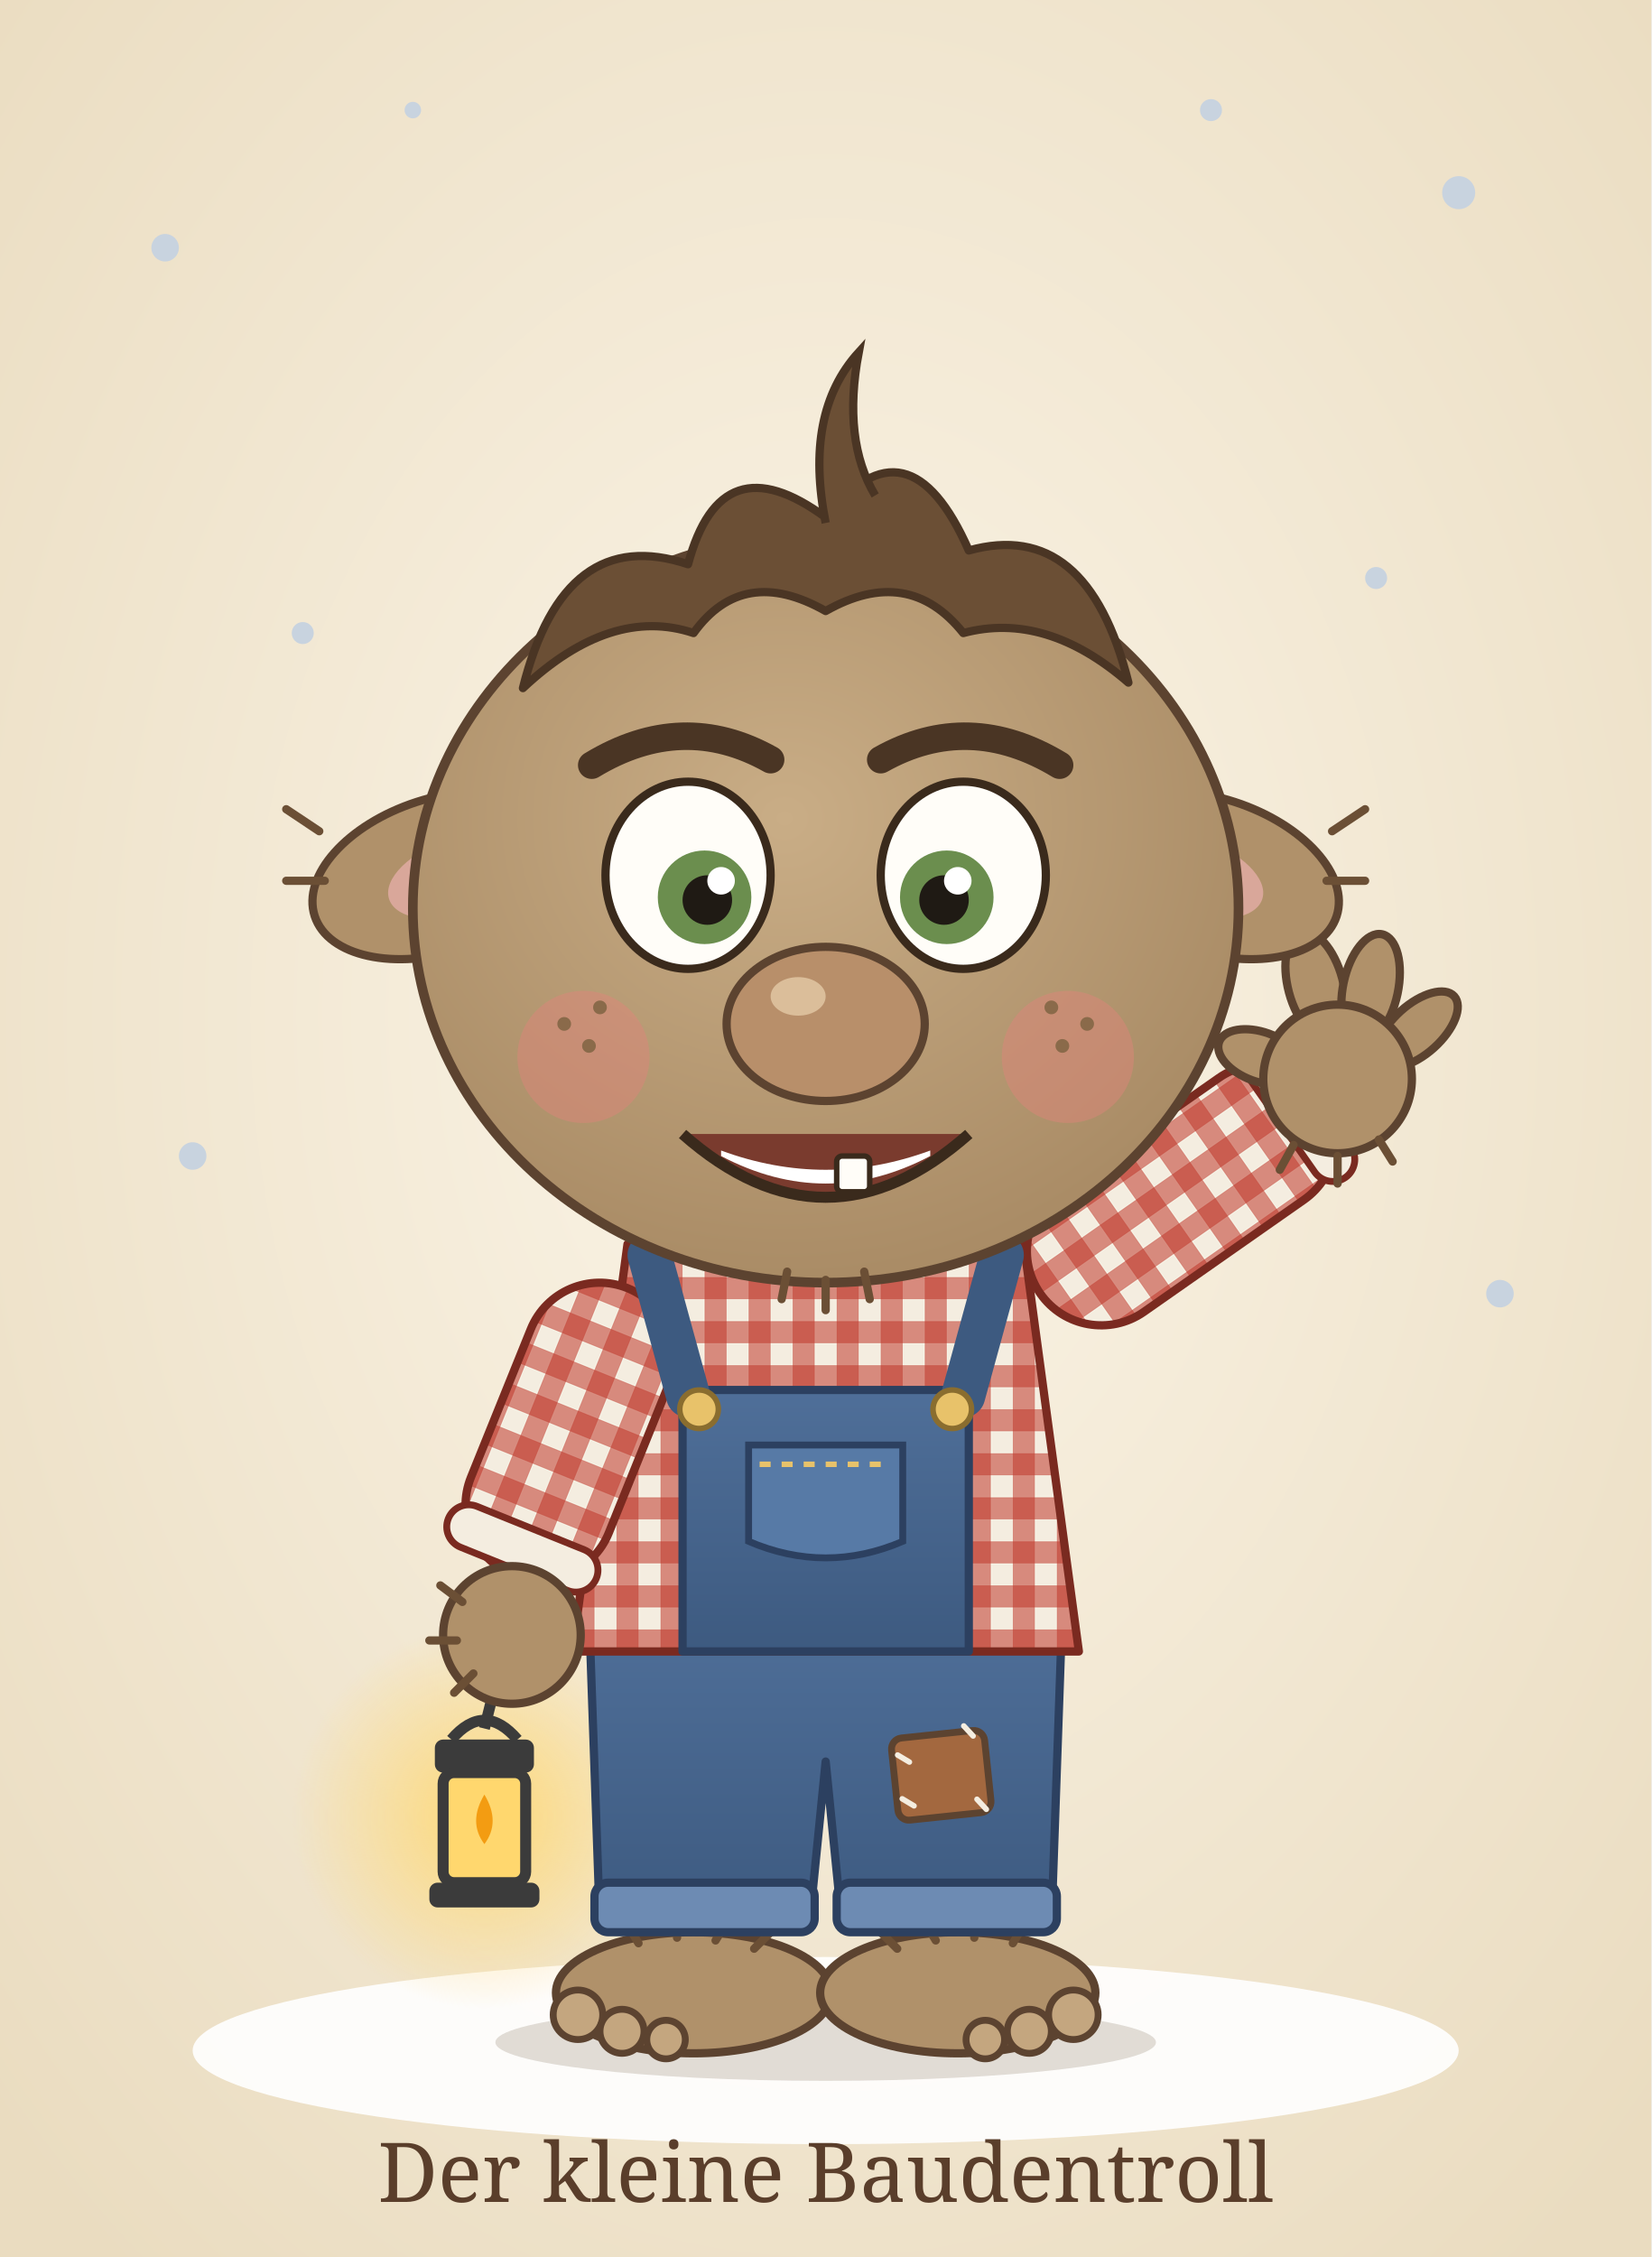
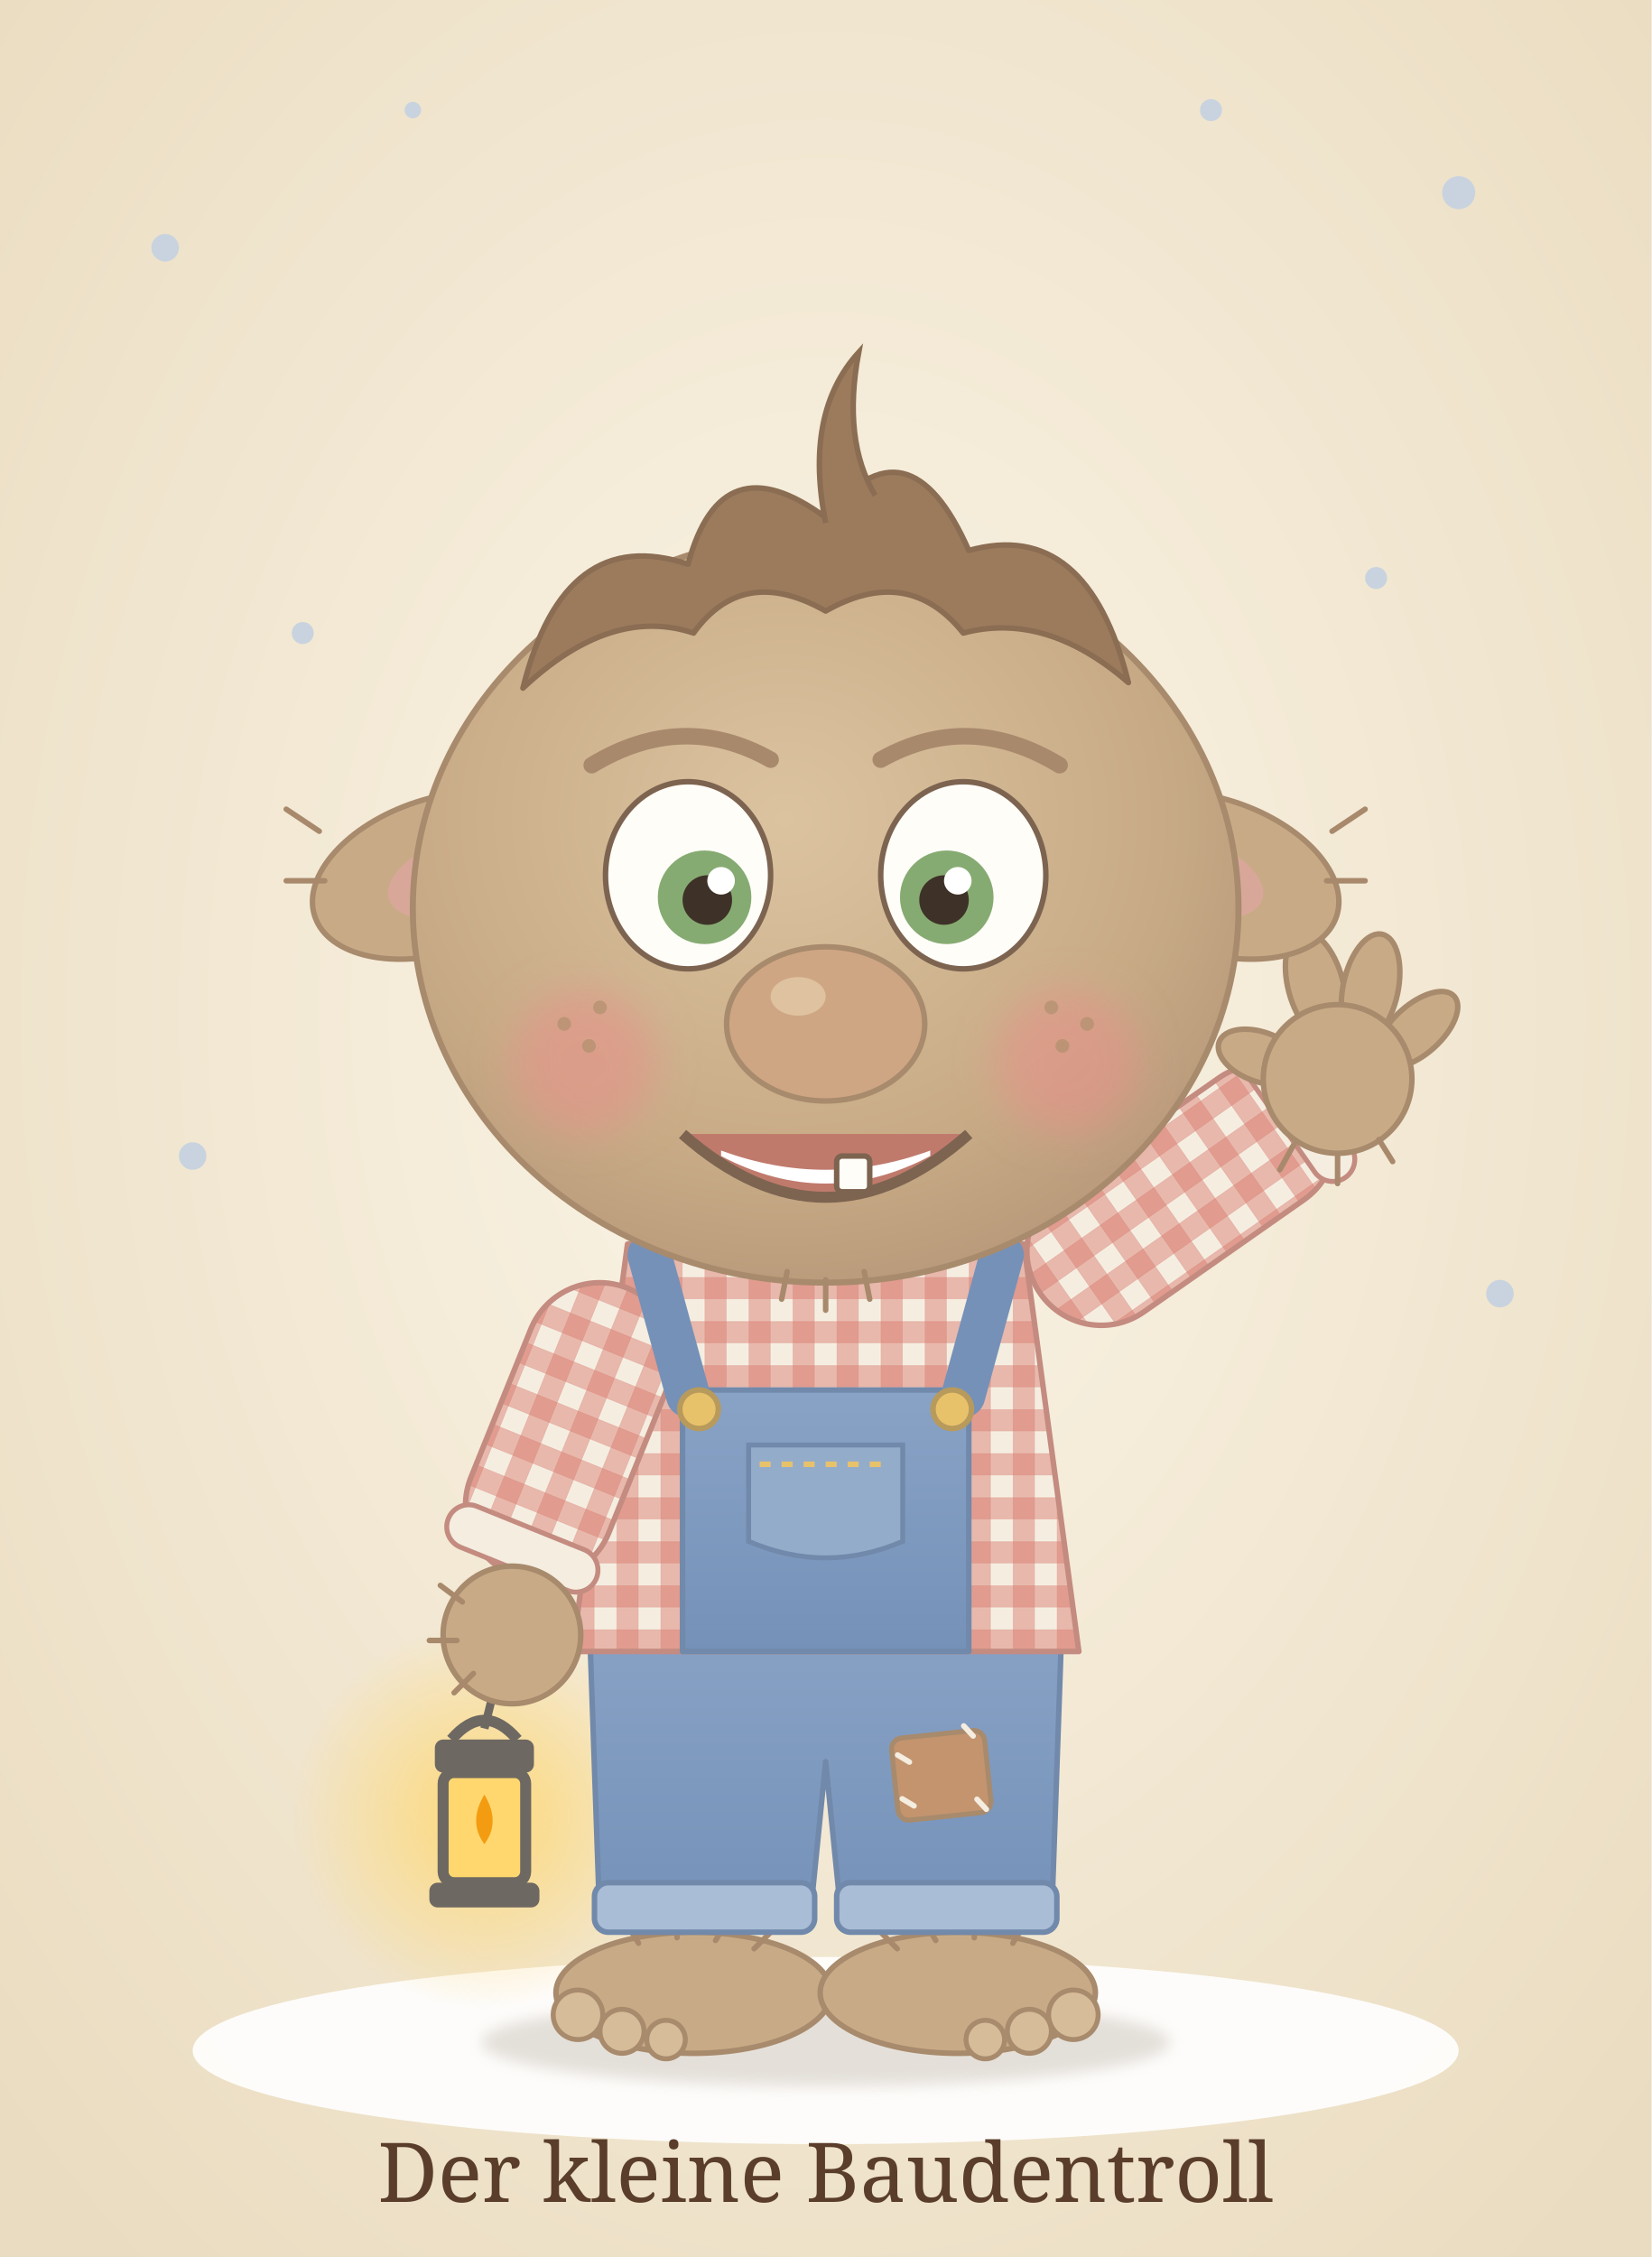
<svg xmlns="http://www.w3.org/2000/svg" viewBox="0 0 600 820" width="600" height="820">
  <defs>
    <pattern id="karo" width="16" height="16" patternUnits="userSpaceOnUse">
      <rect width="16" height="16" fill="#f4ede0" />
-       <rect width="8" height="16" fill="#c0392b" opacity=".55" />
-       <rect width="16" height="8" fill="#c0392b" opacity=".55" />
+       <rect width="8" height="16" fill="#d9786c" opacity=".45" />
+       <rect width="16" height="8" fill="#d9786c" opacity=".45" />
    </pattern>
    <radialGradient id="papier" cx="50%" cy="45%" r="70%">
      <stop offset="0" stop-color="#fbf5e8" />
      <stop offset="1" stop-color="#eadcc0" />
    </radialGradient>
    <radialGradient id="kopf" cx="45%" cy="38%" r="65%">
-       <stop offset="0" stop-color="#c9ad86" />
-       <stop offset="1" stop-color="#a88a64" />
+       <stop offset="0" stop-color="#dcc3a0" />
+       <stop offset=".7" stop-color="#c8ab86" />
+       <stop offset="1" stop-color="#b8997a" />
    </radialGradient>
    <radialGradient id="licht" cx="50%" cy="50%" r="50%">
      <stop offset="0" stop-color="#ffd76e" stop-opacity=".9" />
      <stop offset="1" stop-color="#ffd76e" stop-opacity="0" />
    </radialGradient>
    <linearGradient id="jeans" x1="0" y1="0" x2="0" y2="1">
-       <stop offset="0" stop-color="#4f6f99" />
-       <stop offset="1" stop-color="#3d5a80" />
+       <stop offset="0" stop-color="#89a3c6" />
+       <stop offset="1" stop-color="#7591b8" />
    </linearGradient>
+     <filter id="weich" x="-50%" y="-50%" width="200%" height="200%">
+       <feGaussianBlur stdDeviation="7" />
+     </filter>
+     <filter id="schatten" x="-20%" y="-20%" width="140%" height="140%">
+       <feGaussianBlur stdDeviation="2.5" />
+     </filter>
  </defs>
  <rect width="600" height="820" fill="url(#papier)" />
  <g fill="#c8d3df">
    <circle cx="60" cy="90" r="5" />
    <circle cx="530" cy="70" r="6" />
    <circle cx="110" cy="230" r="4" />
    <circle cx="500" cy="210" r="4" />
    <circle cx="70" cy="420" r="5" />
    <circle cx="545" cy="470" r="5" />
    <circle cx="150" cy="40" r="3" />
    <circle cx="440" cy="40" r="4" />
  </g>
  <ellipse cx="300" cy="745" rx="230" ry="34" fill="#ffffff" opacity=".9" />
-   <ellipse cx="300" cy="742" rx="120" ry="14" fill="#8a7a66" opacity=".25" />
+   <ellipse cx="300" cy="742" rx="125" ry="16" fill="#8a7a66" opacity=".22" filter="url(#schatten)" />
  <circle cx="176" cy="660" r="70" fill="url(#licht)" />
-   <g stroke="#5c4330" stroke-width="3" stroke-linecap="round">
-     <ellipse cx="252" cy="724" rx="50" ry="22" fill="#b0916a" />
-     <ellipse cx="348" cy="724" rx="50" ry="22" fill="#b0916a" />
+   <g stroke="#a88a6c" stroke-width="2" stroke-linecap="round">
+     <ellipse cx="252" cy="724" rx="50" ry="22" fill="#c8ab86" />
+     <ellipse cx="348" cy="724" rx="50" ry="22" fill="#c8ab86" />
  </g>
-   <g fill="#c4a67f" stroke="#5c4330" stroke-width="2.5">
+   <g fill="#d6bc98" stroke="#a88a6c" stroke-width="1.8">
    <circle cx="210" cy="732" r="9" />
    <circle cx="226" cy="738" r="8" />
    <circle cx="242" cy="741" r="7" />
    <circle cx="390" cy="732" r="9" />
    <circle cx="374" cy="738" r="8" />
    <circle cx="358" cy="741" r="7" />
  </g>
-   <g stroke="#6b4f35" stroke-width="3" stroke-linecap="round" fill="none">
+   <g stroke="#a8896c" stroke-width="2" stroke-linecap="round" fill="none">
    <path d="M232 706 l-6 -10 M246 704 l0 -12 M260 705 l6 -10 M274 708 l8 -8" />
    <path d="M326 708 l-8 -8 M340 705 l-6 -10 M354 704 l0 -12 M368 706 l6 -10" />
  </g>
-   <path d="M214 585 H386 L382 700 H306 L300 640 L294 700 H218 Z" fill="url(#jeans)" stroke="#2c4060" stroke-width="3" stroke-linejoin="round" />
-   <rect x="216" y="684" width="80" height="18" rx="5" fill="#6d8bb3" stroke="#2c4060" stroke-width="3" />
-   <rect x="304" y="684" width="80" height="18" rx="5" fill="#6d8bb3" stroke="#2c4060" stroke-width="3" />
-   <rect x="325" y="630" width="34" height="30" rx="4" fill="#a3683f" stroke="#5c4330" stroke-width="2.5" transform="rotate(-6 342 645)" />
+   <path d="M214 585 H386 L382 700 H306 L300 640 L294 700 H218 Z" fill="url(#jeans)" stroke="#7189ab" stroke-width="2" stroke-linejoin="round" />
+   <rect x="216" y="684" width="80" height="18" rx="5" fill="#a9bdd6" stroke="#7189ab" stroke-width="2" />
+   <rect x="304" y="684" width="80" height="18" rx="5" fill="#a9bdd6" stroke="#7189ab" stroke-width="2" />
+   <rect x="325" y="630" width="34" height="30" rx="4" fill="#c3946e" stroke="#a88a6c" stroke-width="1.8" transform="rotate(-6 342 645)" />
  <path d="M327 636 l4 3 M327 652 l4 3 M352 628 l3 4 M354 655 l3 4" stroke="#f4ede0" stroke-width="2" stroke-linecap="round" transform="rotate(-6 342 645)" />
-   <path d="M228 452 Q300 440 372 452 L392 600 H208 Z" fill="url(#karo)" stroke="#7a2a20" stroke-width="3" stroke-linejoin="round" />
+   <path d="M228 452 Q300 440 372 452 L392 600 H208 Z" fill="url(#karo)" stroke="#c48b80" stroke-width="2" stroke-linejoin="round" />
  <g transform="translate(228 468) rotate(22)">
-     <rect x="-27" y="0" width="54" height="112" rx="27" fill="url(#karo)" stroke="#7a2a20" stroke-width="3" />
-     <rect x="-29" y="94" width="58" height="16" rx="8" fill="#f4ede0" stroke="#7a2a20" stroke-width="2.5" />
+     <rect x="-27" y="0" width="54" height="112" rx="27" fill="url(#karo)" stroke="#c48b80" stroke-width="2" />
+     <rect x="-29" y="94" width="58" height="16" rx="8" fill="#f4ede0" stroke="#c48b80" stroke-width="1.8" />
  </g>
-   <path d="M182 604 L176 628" stroke="#3b3b3b" stroke-width="4" fill="none" />
-   <path d="M164 632 Q176 618 188 632" stroke="#3b3b3b" stroke-width="4" fill="none" />
-   <rect x="158" y="632" width="36" height="12" rx="3" fill="#3b3b3b" />
-   <rect x="161" y="644" width="30" height="40" rx="4" fill="#ffd76e" stroke="#3b3b3b" stroke-width="4" />
+   <path d="M182 604 L176 628" stroke="#6e6862" stroke-width="3" fill="none" />
+   <path d="M164 632 Q176 618 188 632" stroke="#6e6862" stroke-width="4" fill="none" />
+   <rect x="158" y="632" width="36" height="12" rx="3" fill="#6e6862" />
+   <rect x="161" y="644" width="30" height="40" rx="4" fill="#ffd76e" stroke="#6e6862" stroke-width="4" />
  <path d="M176 652 q6 10 0 18 q-6 -8 0 -18" fill="#f39c12" />
-   <rect x="156" y="684" width="40" height="9" rx="3" fill="#3b3b3b" />
-   <circle cx="186" cy="594" r="25" fill="#b0916a" stroke="#5c4330" stroke-width="3" />
-   <path d="M168 582 l-8 -6 M166 596 l-10 0 M172 608 l-7 7" stroke="#6b4f35" stroke-width="3" stroke-linecap="round" />
+   <rect x="156" y="684" width="40" height="9" rx="3" fill="#6e6862" />
+   <circle cx="186" cy="594" r="25" fill="#c8ab86" stroke="#a88a6c" stroke-width="2" />
+   <path d="M168 582 l-8 -6 M166 596 l-10 0 M172 608 l-7 7" stroke="#a8896c" stroke-width="2" stroke-linecap="round" />
  <g transform="translate(378 470) rotate(-125)">
-     <rect x="-27" y="0" width="54" height="125" rx="27" fill="url(#karo)" stroke="#7a2a20" stroke-width="3" />
-     <rect x="-29" y="107" width="58" height="16" rx="8" fill="#f4ede0" stroke="#7a2a20" stroke-width="2.5" />
+     <rect x="-27" y="0" width="54" height="125" rx="27" fill="url(#karo)" stroke="#c48b80" stroke-width="2" />
+     <rect x="-29" y="107" width="58" height="16" rx="8" fill="#f4ede0" stroke="#c48b80" stroke-width="1.8" />
  </g>
-   <g stroke="#5c4330" stroke-width="3" fill="#b0916a" transform="translate(486 392)">
+   <g stroke="#a88a6c" stroke-width="2" fill="#c8ab86" transform="translate(486 392)">
    <ellipse cx="-8" cy="-34" rx="10" ry="20" transform="rotate(-15 -8 -34)" />
    <ellipse cx="12" cy="-33" rx="10" ry="20" transform="rotate(12 12 -33)" />
    <ellipse cx="29" cy="-18" rx="9" ry="18" transform="rotate(48 29 -18)" />
    <ellipse cx="-28" cy="-8" rx="9" ry="16" transform="rotate(-70 -28 -8)" />
    <circle cx="0" cy="0" r="27" />
  </g>
-   <path d="M470 416 l-5 9 M486 420 l0 10 M501 414 l5 8" stroke="#6b4f35" stroke-width="3" stroke-linecap="round" />
-   <path d="M248 505 H352 V600 H248 Z" fill="url(#jeans)" stroke="#2c4060" stroke-width="3" stroke-linejoin="round" />
-   <path d="M272 525 H328 V560 Q300 572 272 560 Z" fill="#577aa6" stroke="#2c4060" stroke-width="2.5" />
+   <path d="M470 416 l-5 9 M486 420 l0 10 M501 414 l5 8" stroke="#a8896c" stroke-width="2" stroke-linecap="round" />
+   <path d="M248 505 H352 V600 H248 Z" fill="url(#jeans)" stroke="#7189ab" stroke-width="2" stroke-linejoin="round" />
+   <path d="M272 525 H328 V560 Q300 572 272 560 Z" fill="#93acca" stroke="#7189ab" stroke-width="1.8" />
  <path d="M276 532 H324" stroke="#e8c26a" stroke-width="2" stroke-dasharray="4 4" />
-   <path d="M250 507 L236 456" stroke="#3d5a80" stroke-width="16" stroke-linecap="round" />
-   <path d="M350 507 L364 456" stroke="#3d5a80" stroke-width="16" stroke-linecap="round" />
-   <circle cx="254" cy="512" r="7" fill="#e8c26a" stroke="#8a6d2f" stroke-width="2" />
-   <circle cx="346" cy="512" r="7" fill="#e8c26a" stroke="#8a6d2f" stroke-width="2" />
-   <g stroke="#5c4330" stroke-width="3">
-     <ellipse cx="160" cy="318" rx="48" ry="28" transform="rotate(-18 160 318)" fill="#b0916a" />
+   <path d="M250 507 L236 456" stroke="#7591b8" stroke-width="16" stroke-linecap="round" />
+   <path d="M350 507 L364 456" stroke="#7591b8" stroke-width="16" stroke-linecap="round" />
+   <circle cx="254" cy="512" r="7" fill="#e8c26a" stroke="#b89a5c" stroke-width="2" />
+   <circle cx="346" cy="512" r="7" fill="#e8c26a" stroke="#b89a5c" stroke-width="2" />
+   <g stroke="#a88a6c" stroke-width="2">
+     <ellipse cx="160" cy="318" rx="48" ry="28" transform="rotate(-18 160 318)" fill="#c8ab86" />
    <ellipse cx="168" cy="318" rx="28" ry="14" transform="rotate(-18 168 318)" fill="#d9a79a" stroke="none" />
-     <ellipse cx="440" cy="318" rx="48" ry="28" transform="rotate(18 440 318)" fill="#b0916a" />
+     <ellipse cx="440" cy="318" rx="48" ry="28" transform="rotate(18 440 318)" fill="#c8ab86" />
    <ellipse cx="432" cy="318" rx="28" ry="14" transform="rotate(18 432 318)" fill="#d9a79a" stroke="none" />
  </g>
-   <path d="M116 302 l-12 -8 M118 320 l-14 0 M444 278 M484 302 l12 -8 M482 320 l14 0" stroke="#6b4f35" stroke-width="3" stroke-linecap="round" />
-   <ellipse cx="300" cy="330" rx="150" ry="136" fill="url(#kopf)" stroke="#5c4330" stroke-width="3.5" />
-   <path d="M190 250 Q205 190 250 205 Q262 160 300 188 Q330 150 352 200 Q395 188 410 248            Q380 222 350 230 Q330 205 300 222 Q270 205 252 230 Q222 220 190 250 Z" fill="#6b4f35" stroke="#4a3524" stroke-width="3" stroke-linejoin="round" />
-   <path d="M300 190 Q292 150 312 128 Q306 160 318 180" fill="#6b4f35" stroke="#4a3524" stroke-width="3" />
-   <path d="M215 278 Q248 258 280 276" stroke="#4a3524" stroke-width="10" stroke-linecap="round" fill="none" />
-   <path d="M320 276 Q352 258 385 278" stroke="#4a3524" stroke-width="10" stroke-linecap="round" fill="none" />
-   <g stroke="#3a2a1c" stroke-width="3">
+   <path d="M116 302 l-12 -8 M118 320 l-14 0 M444 278 M484 302 l12 -8 M482 320 l14 0" stroke="#a8896c" stroke-width="2" stroke-linecap="round" />
+   <ellipse cx="300" cy="330" rx="150" ry="136" fill="url(#kopf)" stroke="#a88a6c" stroke-width="2.2" />
+   <path d="M190 250 Q205 190 250 205 Q262 160 300 188 Q330 150 352 200 Q395 188 410 248            Q380 222 350 230 Q330 205 300 222 Q270 205 252 230 Q222 220 190 250 Z" fill="#9c7b5d" stroke="#8a6d52" stroke-width="2" stroke-linejoin="round" />
+   <path d="M300 190 Q292 150 312 128 Q306 160 318 180" fill="#9c7b5d" stroke="#8a6d52" stroke-width="2" />
+   <path d="M215 278 Q248 258 280 276" stroke="#a8896c" stroke-width="6" stroke-linecap="round" fill="none" />
+   <path d="M320 276 Q352 258 385 278" stroke="#a8896c" stroke-width="6" stroke-linecap="round" fill="none" />
+   <g stroke="#7d6450" stroke-width="2">
    <ellipse cx="250" cy="318" rx="30" ry="34" fill="#fffdf8" />
    <ellipse cx="350" cy="318" rx="30" ry="34" fill="#fffdf8" />
  </g>
-   <circle cx="256" cy="326" r="17" fill="#6b8e4e" />
-   <circle cx="344" cy="326" r="17" fill="#6b8e4e" />
-   <circle cx="257" cy="327" r="9" fill="#1f1a14" />
-   <circle cx="343" cy="327" r="9" fill="#1f1a14" />
+   <circle cx="256" cy="326" r="17" fill="#86ab72" />
+   <circle cx="344" cy="326" r="17" fill="#86ab72" />
+   <circle cx="257" cy="327" r="9" fill="#3e3128" />
+   <circle cx="343" cy="327" r="9" fill="#3e3128" />
  <circle cx="262" cy="320" r="5" fill="#fff" />
  <circle cx="348" cy="320" r="5" fill="#fff" />
-   <circle cx="212" cy="384" r="24" fill="#e0837a" opacity=".45" />
-   <circle cx="388" cy="384" r="24" fill="#e0837a" opacity=".45" />
-   <g fill="#8a6a4a">
+   <circle cx="212" cy="386" r="26" fill="#e8908a" opacity=".55" filter="url(#weich)" />
+   <circle cx="388" cy="386" r="26" fill="#e8908a" opacity=".55" filter="url(#weich)" />
+   <g fill="#b0906e" opacity=".7">
    <circle cx="205" cy="372" r="2.5" />
    <circle cx="218" cy="366" r="2.5" />
    <circle cx="214" cy="380" r="2.5" />
    <circle cx="395" cy="372" r="2.5" />
    <circle cx="382" cy="366" r="2.5" />
    <circle cx="386" cy="380" r="2.5" />
  </g>
-   <ellipse cx="300" cy="372" rx="36" ry="28" fill="#b88f6a" stroke="#5c4330" stroke-width="3" />
+   <ellipse cx="300" cy="372" rx="36" ry="28" fill="#cfa684" stroke="#a88a6c" stroke-width="2" />
  <ellipse cx="290" cy="362" rx="10" ry="7" fill="#e3c9a6" opacity=".8" />
-   <path d="M248 412 Q300 458 352 412" stroke="#3a2a1c" stroke-width="4" fill="#7a3b2e" stroke-linejoin="round" />
+   <path d="M248 412 Q300 458 352 412" stroke="#7d6450" stroke-width="4" fill="#c07a6c" stroke-linejoin="round" />
  <path d="M262 420 Q300 440 338 420 L338 418 Q300 432 262 418 Z" fill="#fff" />
-   <rect x="304" y="420" width="12" height="13" rx="2" fill="#fffdf8" stroke="#3a2a1c" stroke-width="2" />
-   <path d="M286 462 l-2 10 M300 465 l0 11 M314 462 l2 10" stroke="#6b4f35" stroke-width="3" stroke-linecap="round" />
+   <rect x="304" y="420" width="12" height="13" rx="2" fill="#fffdf8" stroke="#7d6450" stroke-width="2" />
+   <path d="M286 462 l-2 10 M300 465 l0 11 M314 462 l2 10" stroke="#a8896c" stroke-width="2" stroke-linecap="round" />
  <text x="300" y="800" text-anchor="middle" font-family="Georgia, serif" font-size="30" fill="#5a3e2b">Der kleine Baudentroll</text>
</svg>
